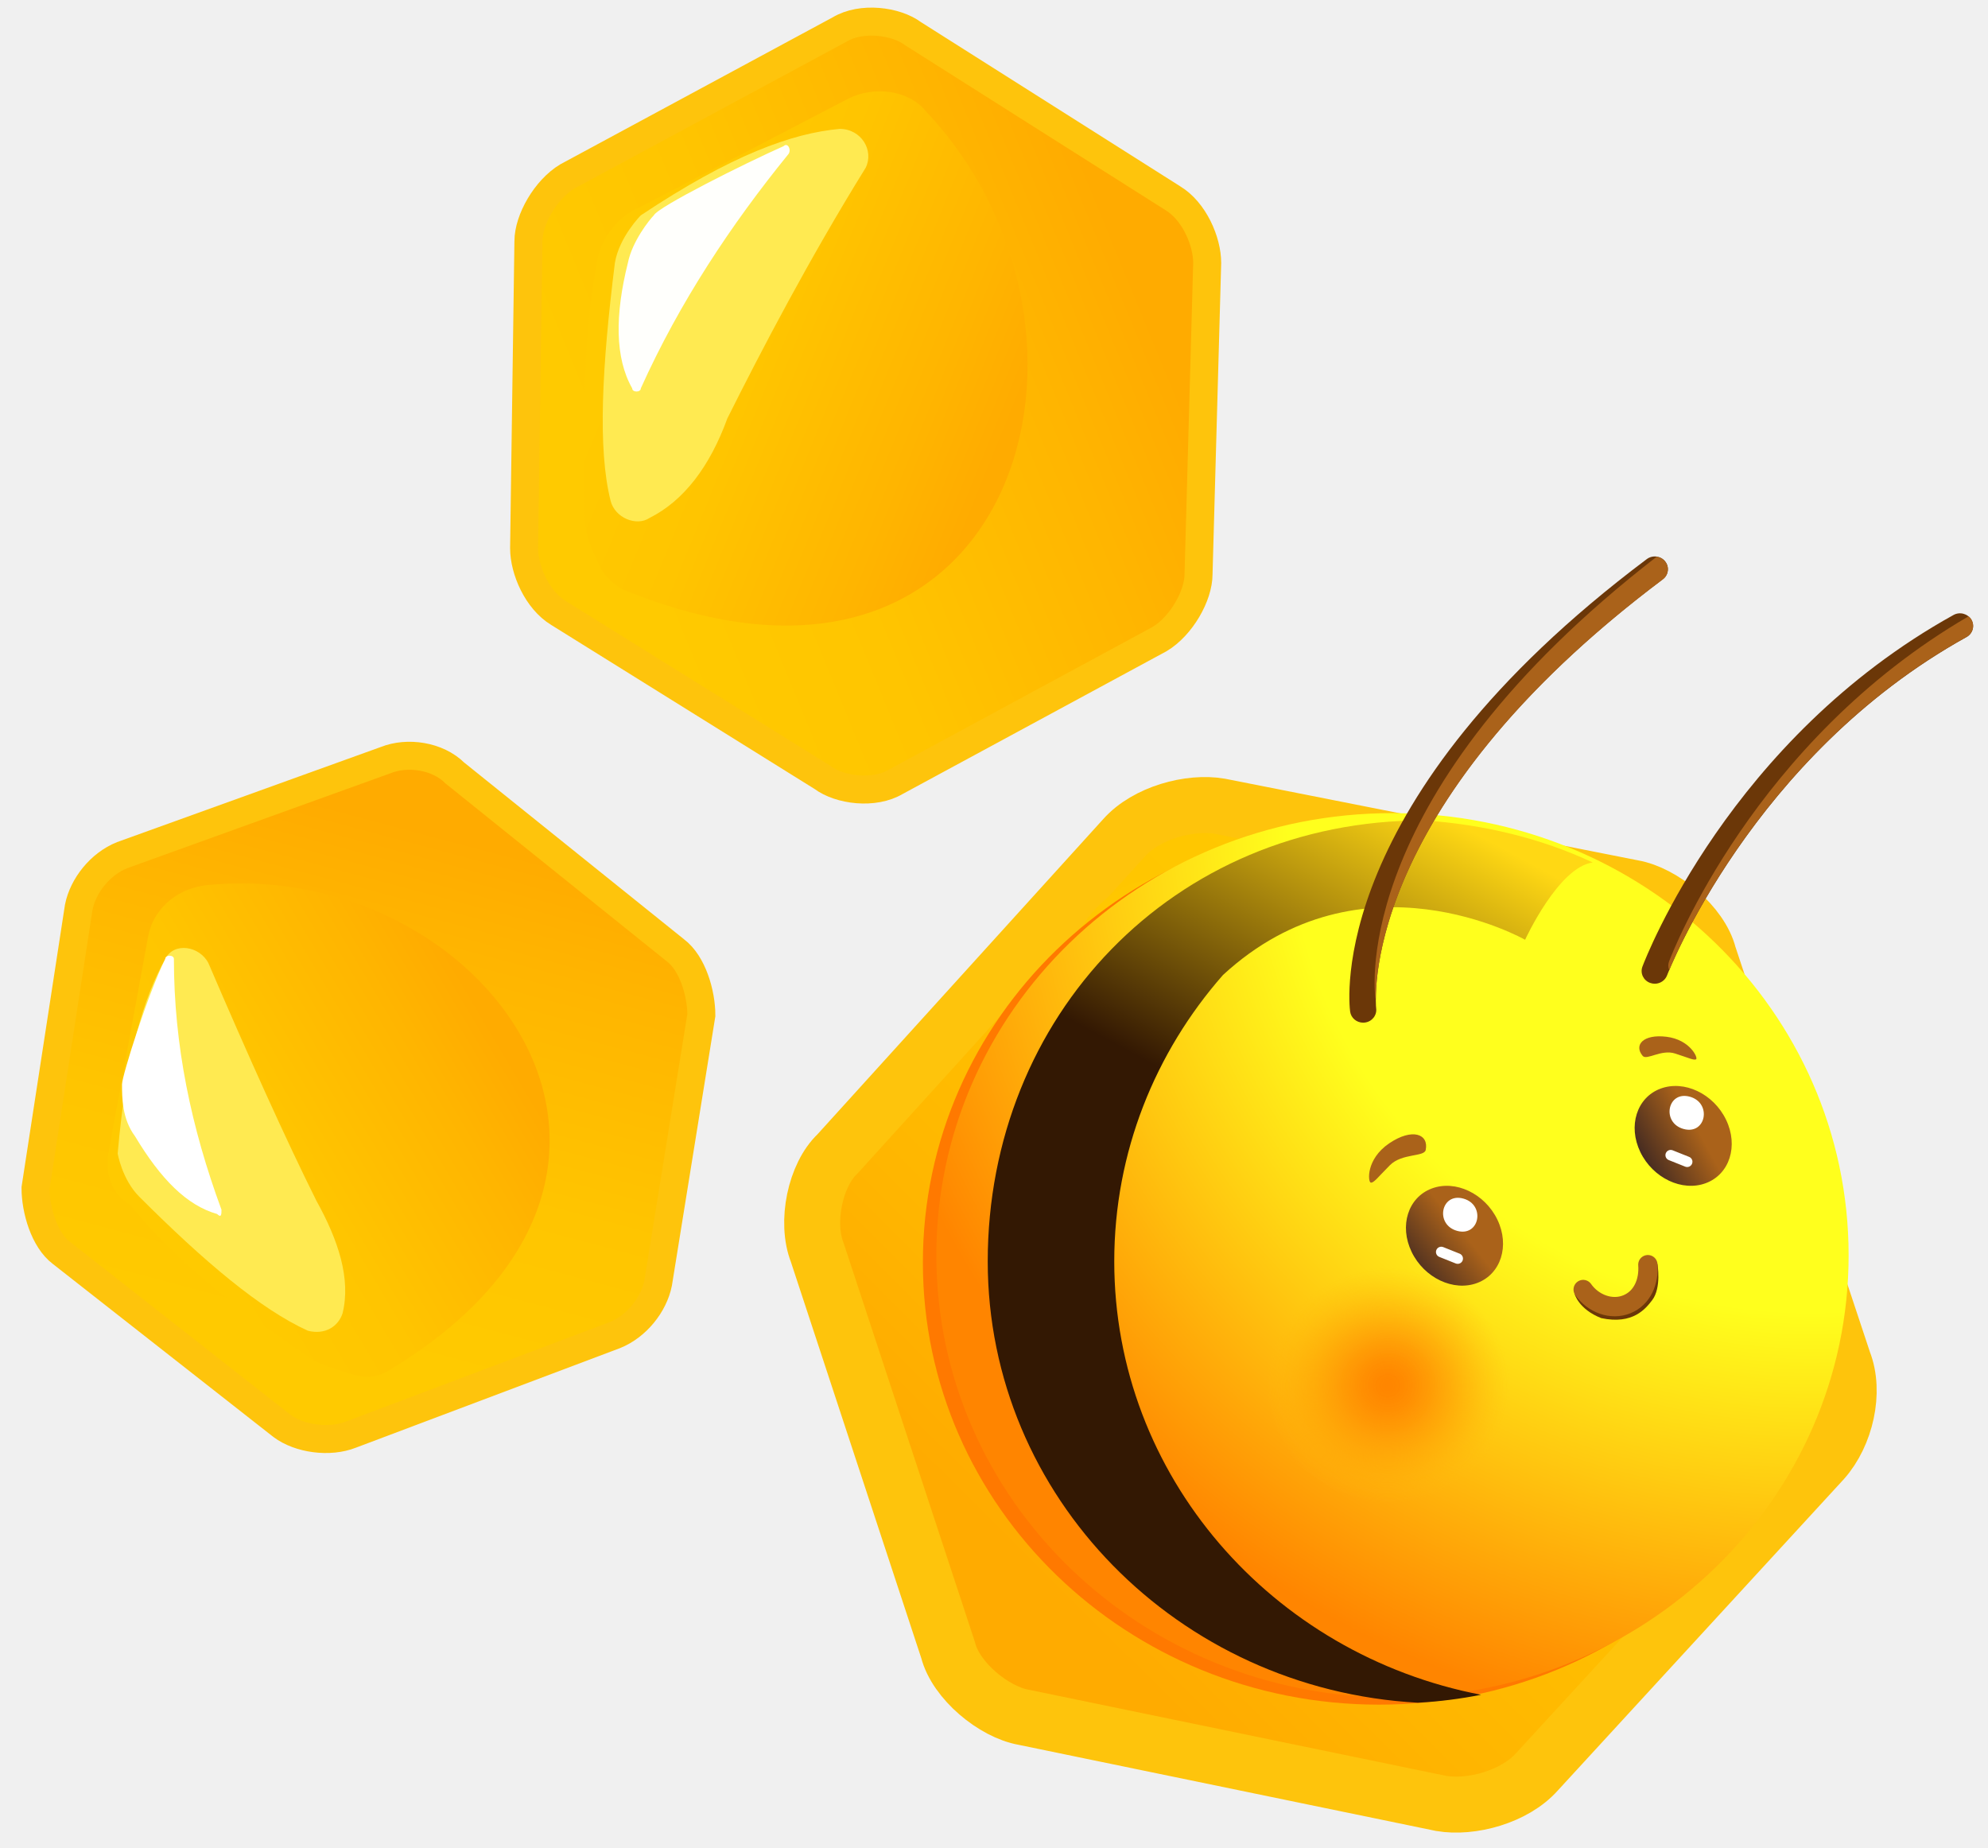
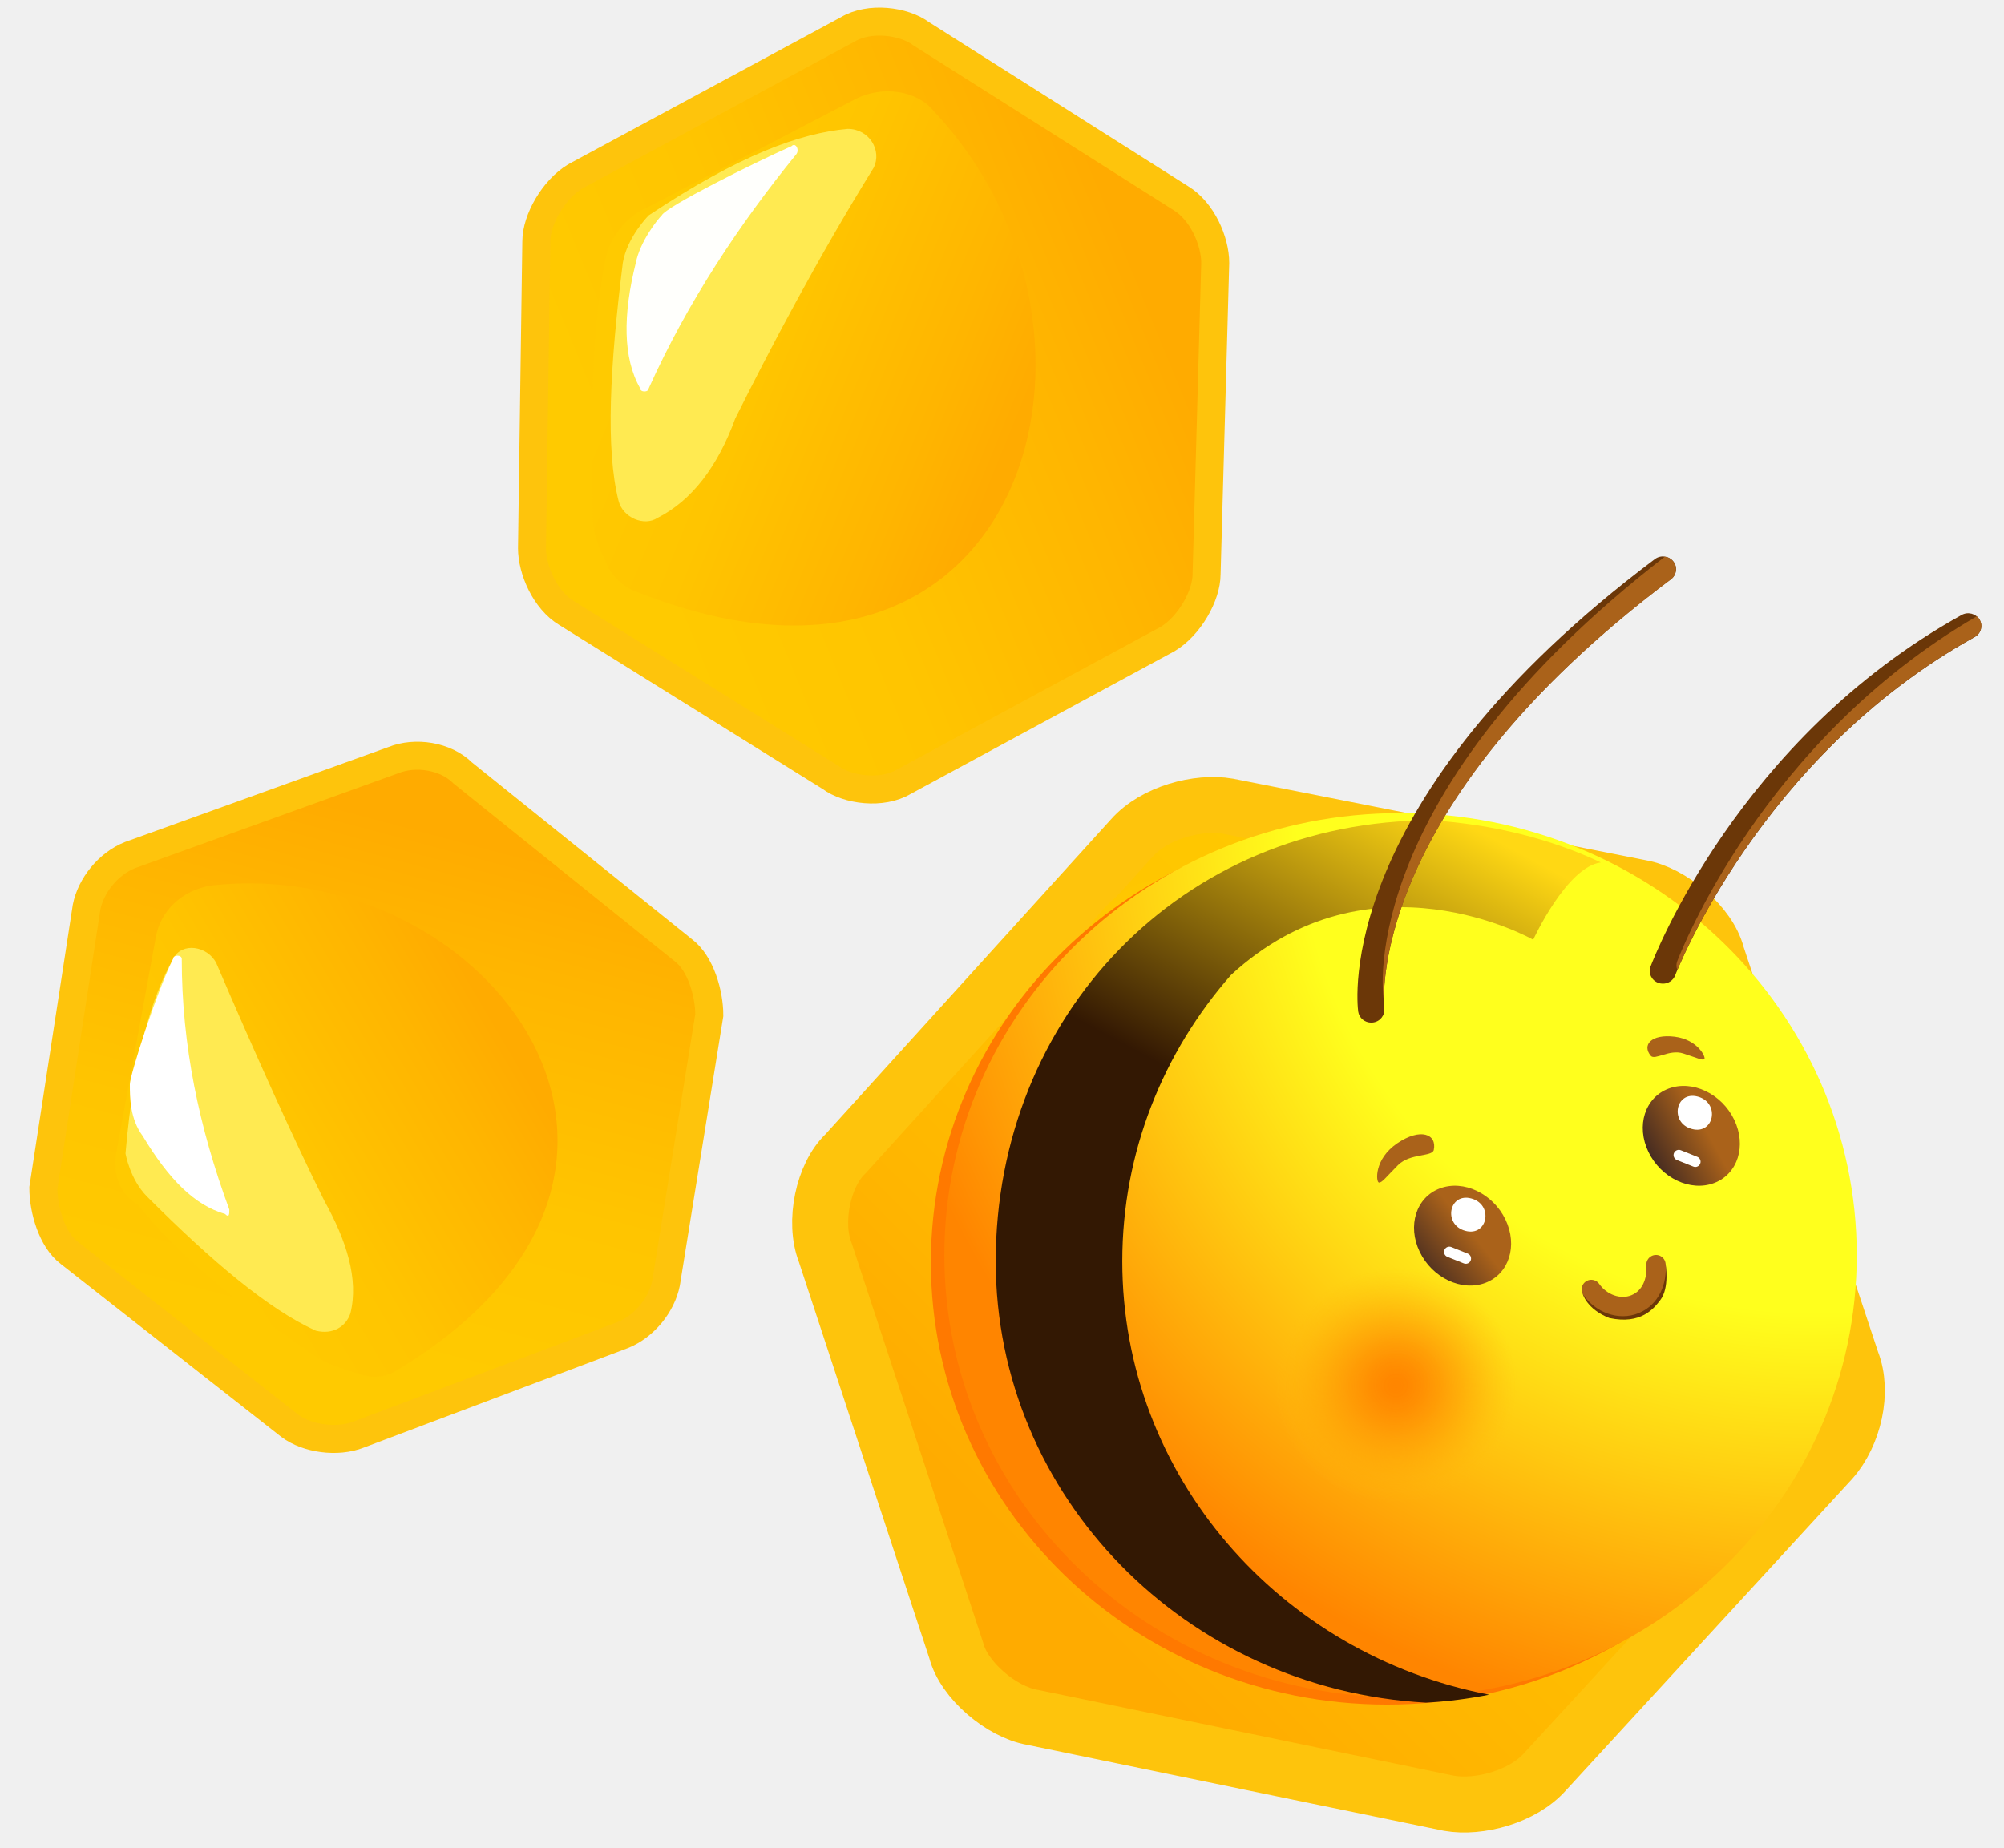
- <svg xmlns="http://www.w3.org/2000/svg" width="71" height="66" viewBox="0 0 71 66" fill="none">
+ <svg xmlns="http://www.w3.org/2000/svg" width="73" height="67.33" viewBox="0 0 71 66" fill="none">
  <g clip-path="url(#clip0_1946_3793)">
    <g clip-path="url(#clip1_1946_3793)">
      <path d="M31.997 27.919C31.225 28.382 29.989 28.227 29.372 27.764L19.953 21.897C19.181 21.433 18.718 20.353 18.718 19.581L18.872 8.618C18.872 7.846 19.49 6.765 20.262 6.301L29.989 1.052C30.761 0.588 31.997 0.743 32.614 1.206L41.879 7.074C42.651 7.537 43.114 8.618 43.114 9.39L42.805 20.507C42.805 21.279 42.188 22.36 41.416 22.823L31.997 27.919Z" fill="url(#paint0_linear_1946_3793)" />
      <path d="M31.997 27.919C31.225 28.382 29.989 28.227 29.372 27.764L19.953 21.897C19.181 21.433 18.718 20.353 18.718 19.581L18.872 8.618C18.872 7.846 19.49 6.765 20.262 6.301L29.989 1.052C30.761 0.588 31.997 0.743 32.614 1.206L41.879 7.074C42.651 7.537 43.114 8.618 43.114 9.39L42.805 20.507C42.805 21.279 42.188 22.36 41.416 22.823L31.997 27.919Z" stroke="#FEC40C" stroke-width="1" stroke-miterlimit="10" />
      <path d="M22.887 7.382L30.298 3.522C31.225 3.059 32.46 3.213 33.078 3.985C40.489 11.86 36.32 26.683 22.424 21.125C21.96 20.97 21.497 20.507 21.343 20.044C21.034 19.426 20.88 18.963 20.88 18.345C20.88 15.72 20.725 12.478 21.343 9.235C21.497 8.463 22.115 7.691 22.887 7.382Z" fill="url(#paint1_linear_1946_3793)" />
      <path d="M23.195 18.5C22.732 18.809 21.96 18.5 21.806 17.882C21.342 16.029 21.497 13.095 21.96 9.39C22.114 8.463 22.886 7.691 22.886 7.691C26.129 5.53 28.291 4.758 29.989 4.603C30.761 4.603 31.224 5.375 30.916 5.993C28.908 9.235 27.21 12.478 25.975 14.948C25.357 16.647 24.43 17.882 23.195 18.5Z" fill="#FFEA51" />
      <path d="M22.887 13.868C22.887 14.022 22.578 14.022 22.578 13.868C21.961 12.787 21.961 11.243 22.424 9.39C22.578 8.618 23.196 7.846 23.35 7.691C23.505 7.383 26.593 5.838 27.983 5.221C28.137 5.066 28.291 5.375 28.137 5.53C26.13 8 24.277 10.78 22.887 13.868Z" fill="#FFFFFC" />
      <path d="M39.213 30.158C39.903 29.206 41.519 28.599 42.578 28.866L57.589 31.404C58.78 31.591 59.97 32.678 60.392 33.685L65.879 47.675C66.302 48.682 66.087 50.43 65.318 51.249L55.688 63.125C54.998 64.077 53.514 64.605 52.323 64.418L37.444 61.8C36.253 61.613 35.063 60.526 34.641 59.519L29.207 45.317C28.785 44.31 28.999 42.563 29.768 41.743L39.213 30.158Z" fill="url(#paint2_linear_1946_3793)" />
      <path d="M29.19 44.739C28.76 43.645 29.119 41.956 29.914 41.208L40.139 29.929C40.939 29.026 42.496 28.609 43.572 28.796L58.314 31.71C59.39 31.897 60.746 33.019 61.023 34.109L65.84 48.62C66.27 49.714 65.915 51.248 65.116 52.151L54.895 63.276C54.096 64.178 52.538 64.595 51.463 64.408L36.571 61.335C35.495 61.148 34.138 60.026 33.862 58.937L29.19 44.739Z" stroke="#FEC40C" stroke-width="2" stroke-miterlimit="10" />
      <path d="M58.937 36.672L62.747 48.681C63.164 50.238 62.65 51.922 61.233 52.807C47.836 61.673 27.124 51.783 38.815 32.824C39.297 32.221 39.933 31.622 40.709 31.491C41.644 31.21 42.575 31.083 43.342 31.261C47.341 31.844 52.112 32.451 56.536 34.283C57.612 34.47 58.511 35.423 58.937 36.672Z" fill="url(#paint3_linear_1946_3793)" />
      <path d="M23.504 45.83C23.35 46.602 22.732 47.374 21.96 47.683L12.541 51.234C11.769 51.543 10.688 51.389 10.07 50.926L2.196 44.749C1.578 44.286 1.269 43.205 1.269 42.433L2.813 32.397C2.968 31.625 3.585 30.853 4.357 30.544L13.776 27.147C14.548 26.838 15.629 26.992 16.247 27.61L24.122 33.941C24.739 34.404 25.048 35.485 25.048 36.257L23.504 45.83Z" fill="url(#paint4_linear_1946_3793)" />
      <path d="M23.504 45.83C23.35 46.602 22.732 47.374 21.96 47.683L12.541 51.234C11.769 51.543 10.688 51.389 10.07 50.926L2.196 44.749C1.578 44.286 1.269 43.205 1.269 42.433L2.813 32.397C2.968 31.625 3.585 30.853 4.357 30.544L13.776 27.147C14.548 26.838 15.629 26.992 16.247 27.61L24.122 33.941C24.739 34.404 25.048 35.485 25.048 36.257L23.504 45.83Z" stroke="#FEC40C" stroke-width="1" stroke-miterlimit="10" />
      <path d="M3.896 41.043L5.285 33.477C5.44 32.551 6.212 31.779 7.293 31.624C17.175 30.544 25.667 41.815 13.932 48.918C13.469 49.227 13.006 49.227 12.543 49.072C12.079 48.918 11.462 48.764 10.998 48.455C8.991 47.065 6.521 45.367 4.668 43.051C3.896 42.587 3.741 41.815 3.896 41.043Z" fill="url(#paint5_linear_1946_3793)" />
      <path d="M12.233 46.911C12.078 47.374 11.615 47.683 10.997 47.528C9.299 46.756 7.292 45.058 4.975 42.742C4.358 42.124 4.203 41.198 4.203 41.198C4.512 37.646 5.13 35.639 5.902 34.249C6.211 33.632 7.137 33.786 7.446 34.404C8.836 37.646 10.225 40.734 11.306 42.896C12.078 44.286 12.541 45.675 12.233 46.911Z" fill="#FFEA51" />
      <path d="M7.91 43.205C7.91 43.359 7.91 43.514 7.755 43.359C6.674 43.05 5.748 42.124 4.821 40.58C4.358 39.962 4.358 39.19 4.358 38.727C4.358 38.418 5.285 35.484 5.902 34.249C5.902 34.095 6.211 34.095 6.211 34.249C6.211 37.337 6.829 40.271 7.91 43.205Z" fill="white" />
      <path d="M49.251 60.882C58.247 60.882 65.54 53.812 65.54 45.09C65.54 36.368 58.247 29.3 49.251 29.3C40.254 29.3 32.96 36.369 32.96 45.09C32.96 53.812 40.253 60.882 49.251 60.882Z" fill="#FF7900" />
      <path d="M49.731 60.624C58.728 60.624 66.022 53.554 66.022 44.833C66.022 36.111 58.728 29.041 49.731 29.041C40.734 29.041 33.441 36.111 33.441 44.833C33.441 53.554 40.734 60.624 49.731 60.624Z" fill="url(#paint6_radial_1946_3793)" />
      <path d="M56.883 30.804C55.658 30.967 54.468 33.564 54.468 33.564C54.468 33.564 48.638 30.244 43.676 34.824C41.257 37.581 39.795 41.149 39.795 45.05C39.795 52.708 45.426 59.093 52.894 60.529C52.163 60.674 51.406 60.771 50.638 60.813C42.076 60.34 35.276 53.465 35.276 45.05C35.276 36.326 41.864 29.3 50.857 29.3H50.863C52.987 29.445 55.058 29.944 56.883 30.804Z" fill="url(#paint7_linear_1946_3793)" />
      <path d="M48.684 36.525C48.452 36.525 48.251 36.359 48.219 36.13C48.178 35.826 47.344 28.578 58.813 19.969C59.019 19.815 59.313 19.852 59.47 20.05C59.629 20.248 59.592 20.533 59.387 20.687C48.388 28.943 49.14 35.944 49.149 36.014C49.181 36.262 48.999 36.49 48.744 36.521C48.724 36.523 48.703 36.525 48.684 36.525Z" fill="#6B3708" />
      <path d="M59.388 20.692C49.682 27.98 49.126 34.286 49.138 35.716C49.132 35.686 49.126 35.662 49.12 35.631C49.082 35.334 48.27 28.319 59.163 19.887C59.281 19.899 59.394 19.959 59.469 20.056C59.626 20.256 59.588 20.541 59.388 20.692Z" fill="#AA621A" />
      <path d="M59.099 35.134C59.044 35.134 58.99 35.125 58.937 35.106C58.694 35.02 58.569 34.759 58.658 34.523C58.782 34.194 61.795 26.384 69.767 21.965C69.992 21.839 70.278 21.917 70.407 22.134C70.535 22.352 70.457 22.63 70.232 22.754C62.567 27.003 59.568 34.757 59.538 34.835C59.469 35.019 59.289 35.134 59.099 35.134Z" fill="#6B3708" />
      <path d="M70.234 22.747C63.228 26.63 60.122 33.433 59.616 34.645C59.572 34.548 59.572 34.439 59.609 34.336C59.735 34.015 62.641 26.472 70.303 22.014C70.346 22.044 70.384 22.081 70.409 22.13C70.534 22.347 70.459 22.626 70.234 22.747Z" fill="#AA621A" />
      <path d="M49.617 53.694C52.016 53.694 53.96 51.809 53.96 49.484C53.96 47.16 52.016 45.274 49.617 45.274C47.219 45.274 45.274 47.159 45.274 49.484C45.274 51.81 47.219 53.694 49.617 53.694Z" fill="url(#paint8_radial_1946_3793)" />
      <path d="M60.927 42.255C60.081 42.574 59.032 42.076 58.583 41.145C58.134 40.213 58.455 39.2 59.301 38.882C60.146 38.563 61.196 39.06 61.645 39.992C62.094 40.924 61.773 41.937 60.927 42.255Z" fill="url(#paint9_linear_1946_3793)" />
      <path d="M60.348 39.168C59.547 38.949 59.328 40.103 60.13 40.322C60.931 40.541 61.15 39.388 60.348 39.168Z" fill="white" />
      <path d="M52.759 45.821C51.914 46.139 50.864 45.642 50.415 44.711C49.966 43.779 50.287 42.766 51.133 42.448C51.978 42.129 53.028 42.627 53.477 43.558C53.926 44.49 53.605 45.503 52.759 45.821Z" fill="url(#paint10_linear_1946_3793)" />
      <path d="M59.194 45.138C59.194 45.138 59.346 45.993 59.006 46.436C58.778 46.733 58.323 47.321 57.185 47.076C56.371 46.756 56.235 46.208 56.235 46.208C56.235 46.208 57.61 46.771 57.623 46.771C57.636 46.771 58.825 46.037 58.825 46.037L59.194 45.138Z" fill="#6B3708" />
      <path d="M56.542 46.056C56.892 46.557 57.548 46.811 58.106 46.581C58.664 46.352 58.897 45.76 58.852 45.168" stroke="#AA621A" stroke-width="0.69" stroke-miterlimit="10" stroke-linecap="round" />
      <path d="M50.918 41.072C50.865 41.325 50.071 41.182 49.639 41.616C49.207 42.05 49.062 42.256 48.956 42.237C48.851 42.218 48.782 41.4 49.612 40.836C50.442 40.273 51.036 40.504 50.918 41.072Z" fill="#AA621A" />
      <path d="M58.667 37.711C58.812 37.882 59.328 37.467 59.823 37.626C60.318 37.785 60.51 37.884 60.578 37.829C60.646 37.774 60.354 37.131 59.516 37.028C58.678 36.926 58.344 37.329 58.667 37.711Z" fill="#AA621A" />
      <path d="M59.738 41.083L60.326 41.318C60.423 41.356 60.47 41.466 60.431 41.562C60.392 41.659 60.283 41.706 60.186 41.667L59.599 41.432C59.502 41.394 59.455 41.284 59.493 41.188C59.532 41.091 59.642 41.044 59.738 41.083Z" fill="white" />
      <path d="M51.543 44.54L52.131 44.775C52.227 44.814 52.274 44.923 52.236 45.02C52.197 45.117 52.087 45.163 51.991 45.125L51.403 44.89C51.306 44.851 51.259 44.742 51.298 44.645C51.337 44.549 51.446 44.502 51.543 44.54Z" fill="white" />
      <path d="M52.26 42.807C51.459 42.588 51.24 43.742 52.042 43.961C52.843 44.18 53.062 43.026 52.26 42.807Z" fill="white" />
    </g>
  </g>
  <defs>
    <linearGradient id="paint0_linear_1946_3793" x1="18.548" y1="19.55" x2="43.454" y2="9.328" gradientUnits="userSpaceOnUse">
      <stop offset="0.132" stop-color="#FFCA00" />
      <stop offset="0.397" stop-color="#FFC500" />
      <stop offset="0.726" stop-color="#FFB500" />
      <stop offset="0.889" stop-color="#FFAB00" />
    </linearGradient>
    <linearGradient id="paint1_linear_1946_3793" x1="20.547" y1="9.464" x2="37.754" y2="16.466" gradientUnits="userSpaceOnUse">
      <stop offset="0.132" stop-color="#FFCA00" />
      <stop offset="0.397" stop-color="#FFC500" />
      <stop offset="0.726" stop-color="#FFB500" />
      <stop offset="0.889" stop-color="#FFAB00" />
    </linearGradient>
    <linearGradient id="paint2_linear_1946_3793" x1="60.576" y1="33.364" x2="34.474" y2="59.573" gradientUnits="userSpaceOnUse">
      <stop offset="0.132" stop-color="#FFCA00" />
      <stop offset="0.397" stop-color="#FFC500" />
      <stop offset="0.726" stop-color="#FFB500" />
      <stop offset="0.889" stop-color="#FFAB00" />
    </linearGradient>
    <linearGradient id="paint3_linear_1946_3793" x1="56.341" y1="32.907" x2="41.72" y2="56.363" gradientUnits="userSpaceOnUse">
      <stop offset="0.132" stop-color="#FFCA00" />
      <stop offset="0.397" stop-color="#FFC500" />
      <stop offset="0.726" stop-color="#FFB500" />
      <stop offset="0.889" stop-color="#FFAB00" />
    </linearGradient>
    <linearGradient id="paint4_linear_1946_3793" x1="9.991" y1="50.889" x2="16.33" y2="27.094" gradientUnits="userSpaceOnUse">
      <stop offset="0.132" stop-color="#FFCA00" />
      <stop offset="0.397" stop-color="#FFC500" />
      <stop offset="0.726" stop-color="#FFB500" />
      <stop offset="0.889" stop-color="#FFAB00" />
    </linearGradient>
    <linearGradient id="paint5_linear_1946_3793" x1="4.245" y1="43.872" x2="18.867" y2="35.215" gradientUnits="userSpaceOnUse">
      <stop offset="0.132" stop-color="#FFCA00" />
      <stop offset="0.397" stop-color="#FFC500" />
      <stop offset="0.726" stop-color="#FFB500" />
      <stop offset="0.889" stop-color="#FFAB00" />
    </linearGradient>
    <radialGradient id="paint6_radial_1946_3793" cx="0" cy="0" r="1" gradientUnits="userSpaceOnUse" gradientTransform="translate(64.5744 28.8554) scale(38.5194 37.3387)">
      <stop offset="0.482" stop-color="#FFFF1D" />
      <stop offset="0.893" stop-color="#FF8500" />
    </radialGradient>
    <linearGradient id="paint7_linear_1946_3793" x1="39.508" y1="59.219" x2="56.575" y2="27.473" gradientUnits="userSpaceOnUse">
      <stop offset="0.54" stop-color="#331803" />
      <stop offset="0.893" stop-color="#FFD814" />
    </linearGradient>
    <radialGradient id="paint8_radial_1946_3793" cx="0" cy="0" r="1" gradientUnits="userSpaceOnUse" gradientTransform="translate(49.5639 49.4841) scale(4.34295 4.20979)">
      <stop stop-color="#FF8500" />
      <stop offset="0.09" stop-color="#FF8600" stop-opacity="0.974" />
      <stop offset="0.217" stop-color="#FF8A01" stop-opacity="0.902" />
      <stop offset="0.365" stop-color="#FF9103" stop-opacity="0.784" />
      <stop offset="0.53" stop-color="#FF9B05" stop-opacity="0.62" />
      <stop offset="0.708" stop-color="#FFA708" stop-opacity="0.408" />
      <stop offset="0.895" stop-color="#FFB60B" stop-opacity="0.155" />
      <stop offset="1" stop-color="#FFC00E" stop-opacity="0" />
    </radialGradient>
    <linearGradient id="paint9_linear_1946_3793" x1="61.447" y1="39.837" x2="58.612" y2="41.393" gradientUnits="userSpaceOnUse">
      <stop offset="0.296" stop-color="#AA621A" />
      <stop offset="0.984" stop-color="#452B21" />
    </linearGradient>
    <linearGradient id="paint10_linear_1946_3793" x1="52.962" y1="43.322" x2="50.345" y2="45.415" gradientUnits="userSpaceOnUse">
      <stop offset="0.296" stop-color="#AA621A" />
      <stop offset="0.984" stop-color="#452B21" />
    </linearGradient>
    <clipPath id="clip0_1946_3793">
      <rect width="70.004" height="66" fill="white" transform="translate(0.497803)" />
    </clipPath>
    <clipPath id="clip1_1946_3793">
      <rect width="70" height="65.996" fill="white" transform="translate(0.497803)" />
    </clipPath>
  </defs>
</svg>
